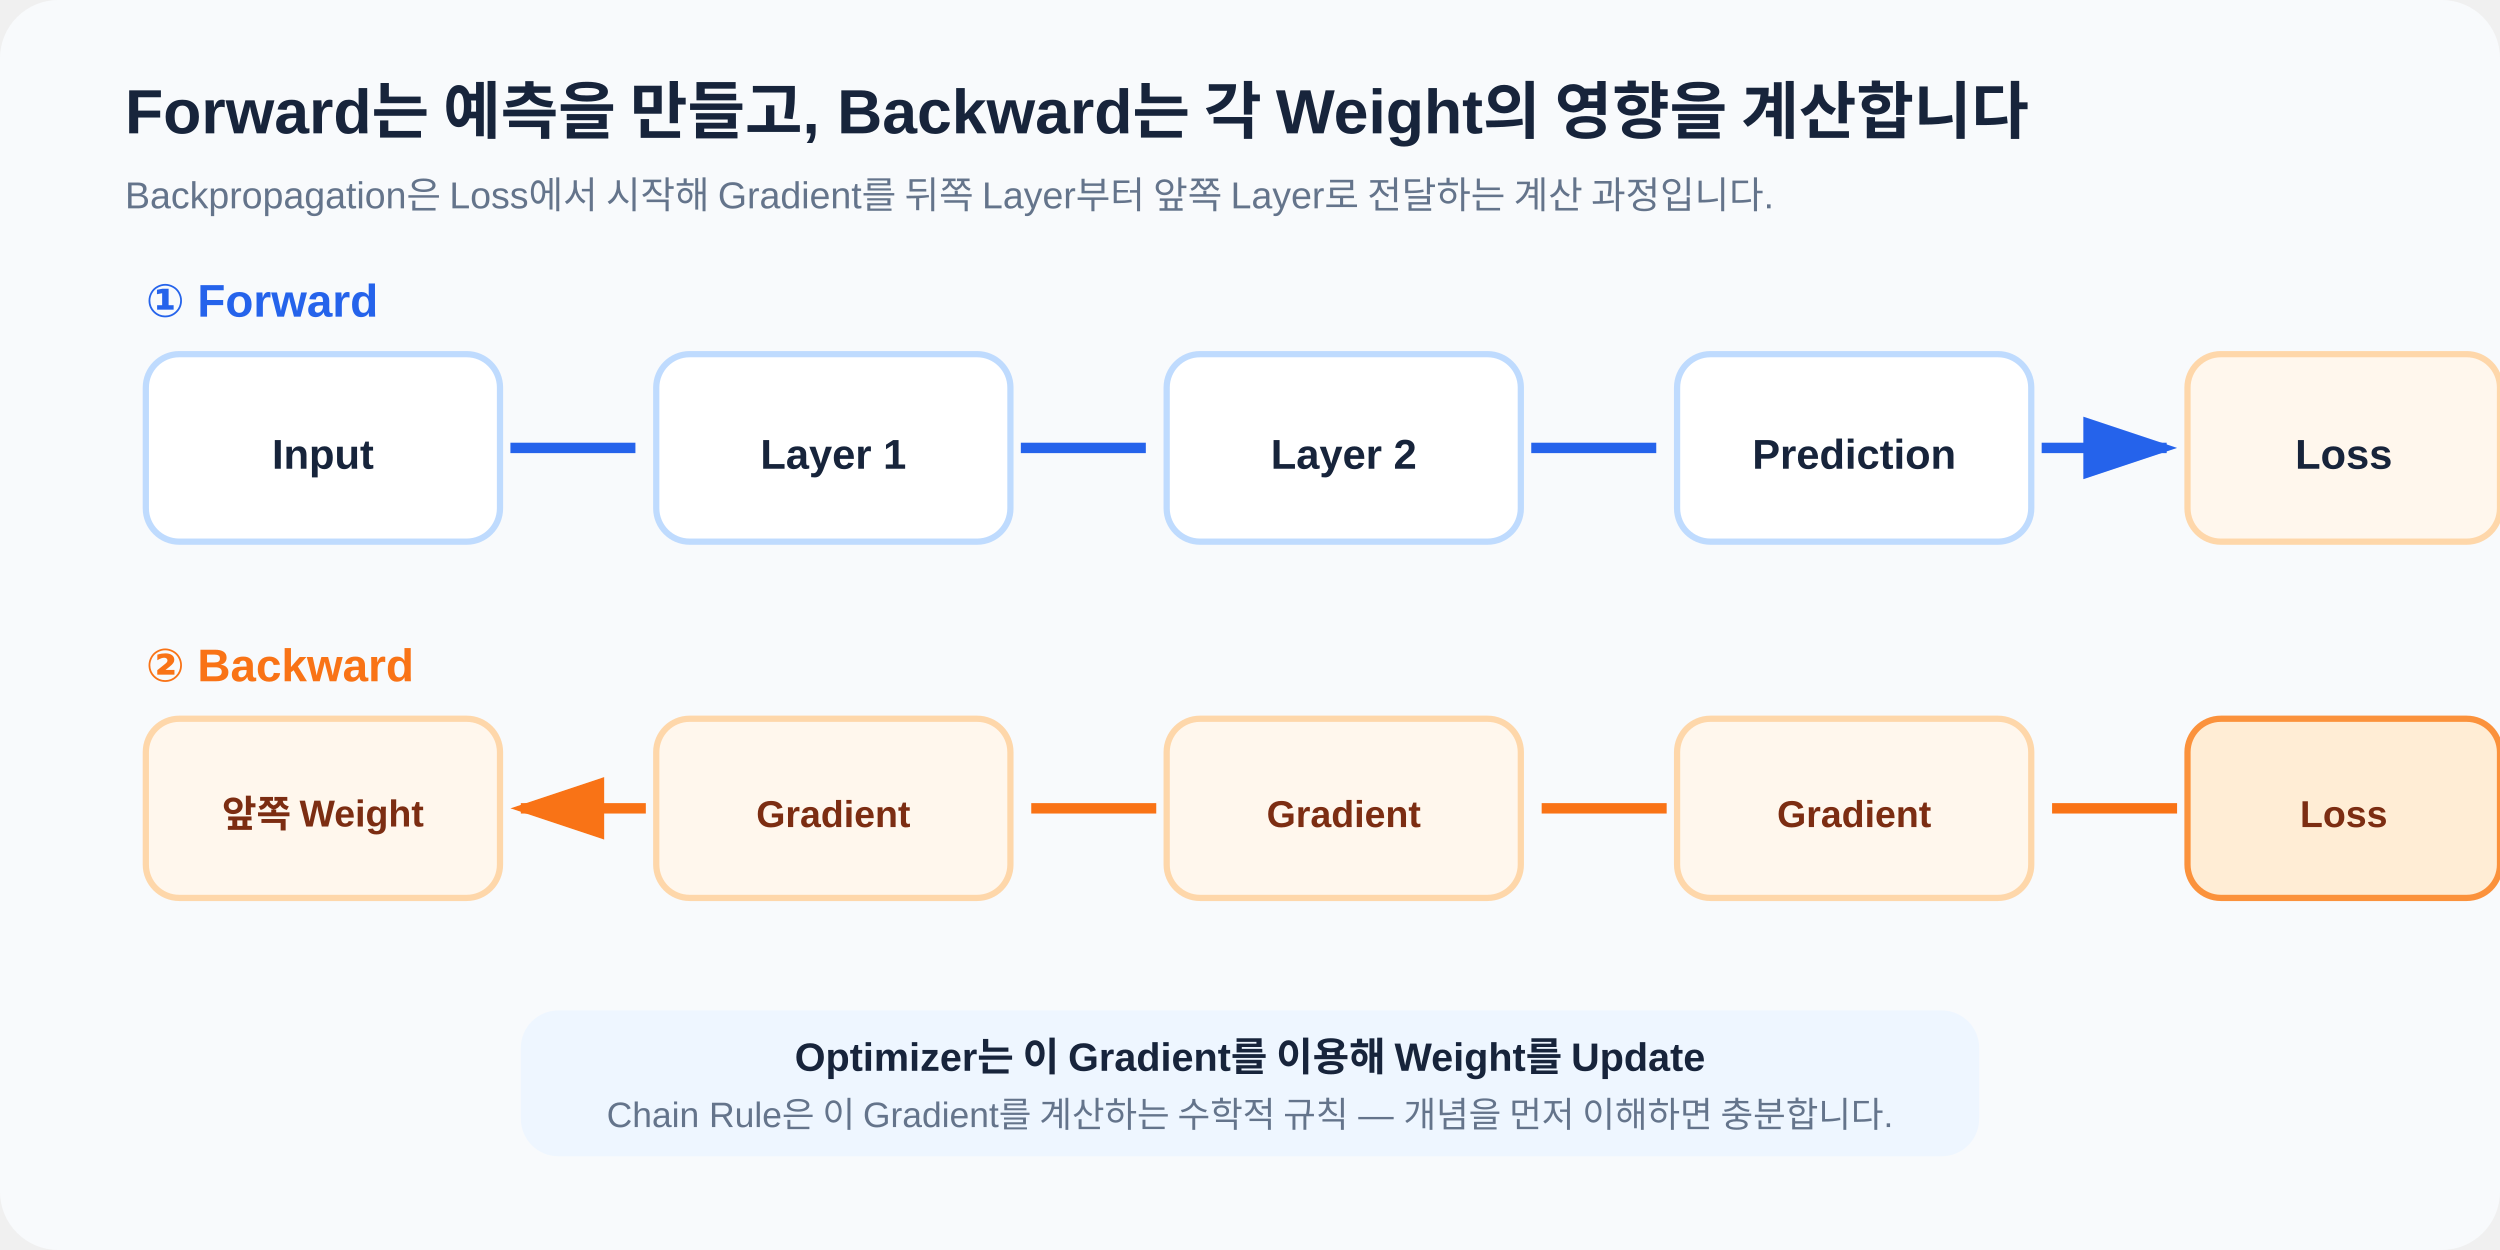
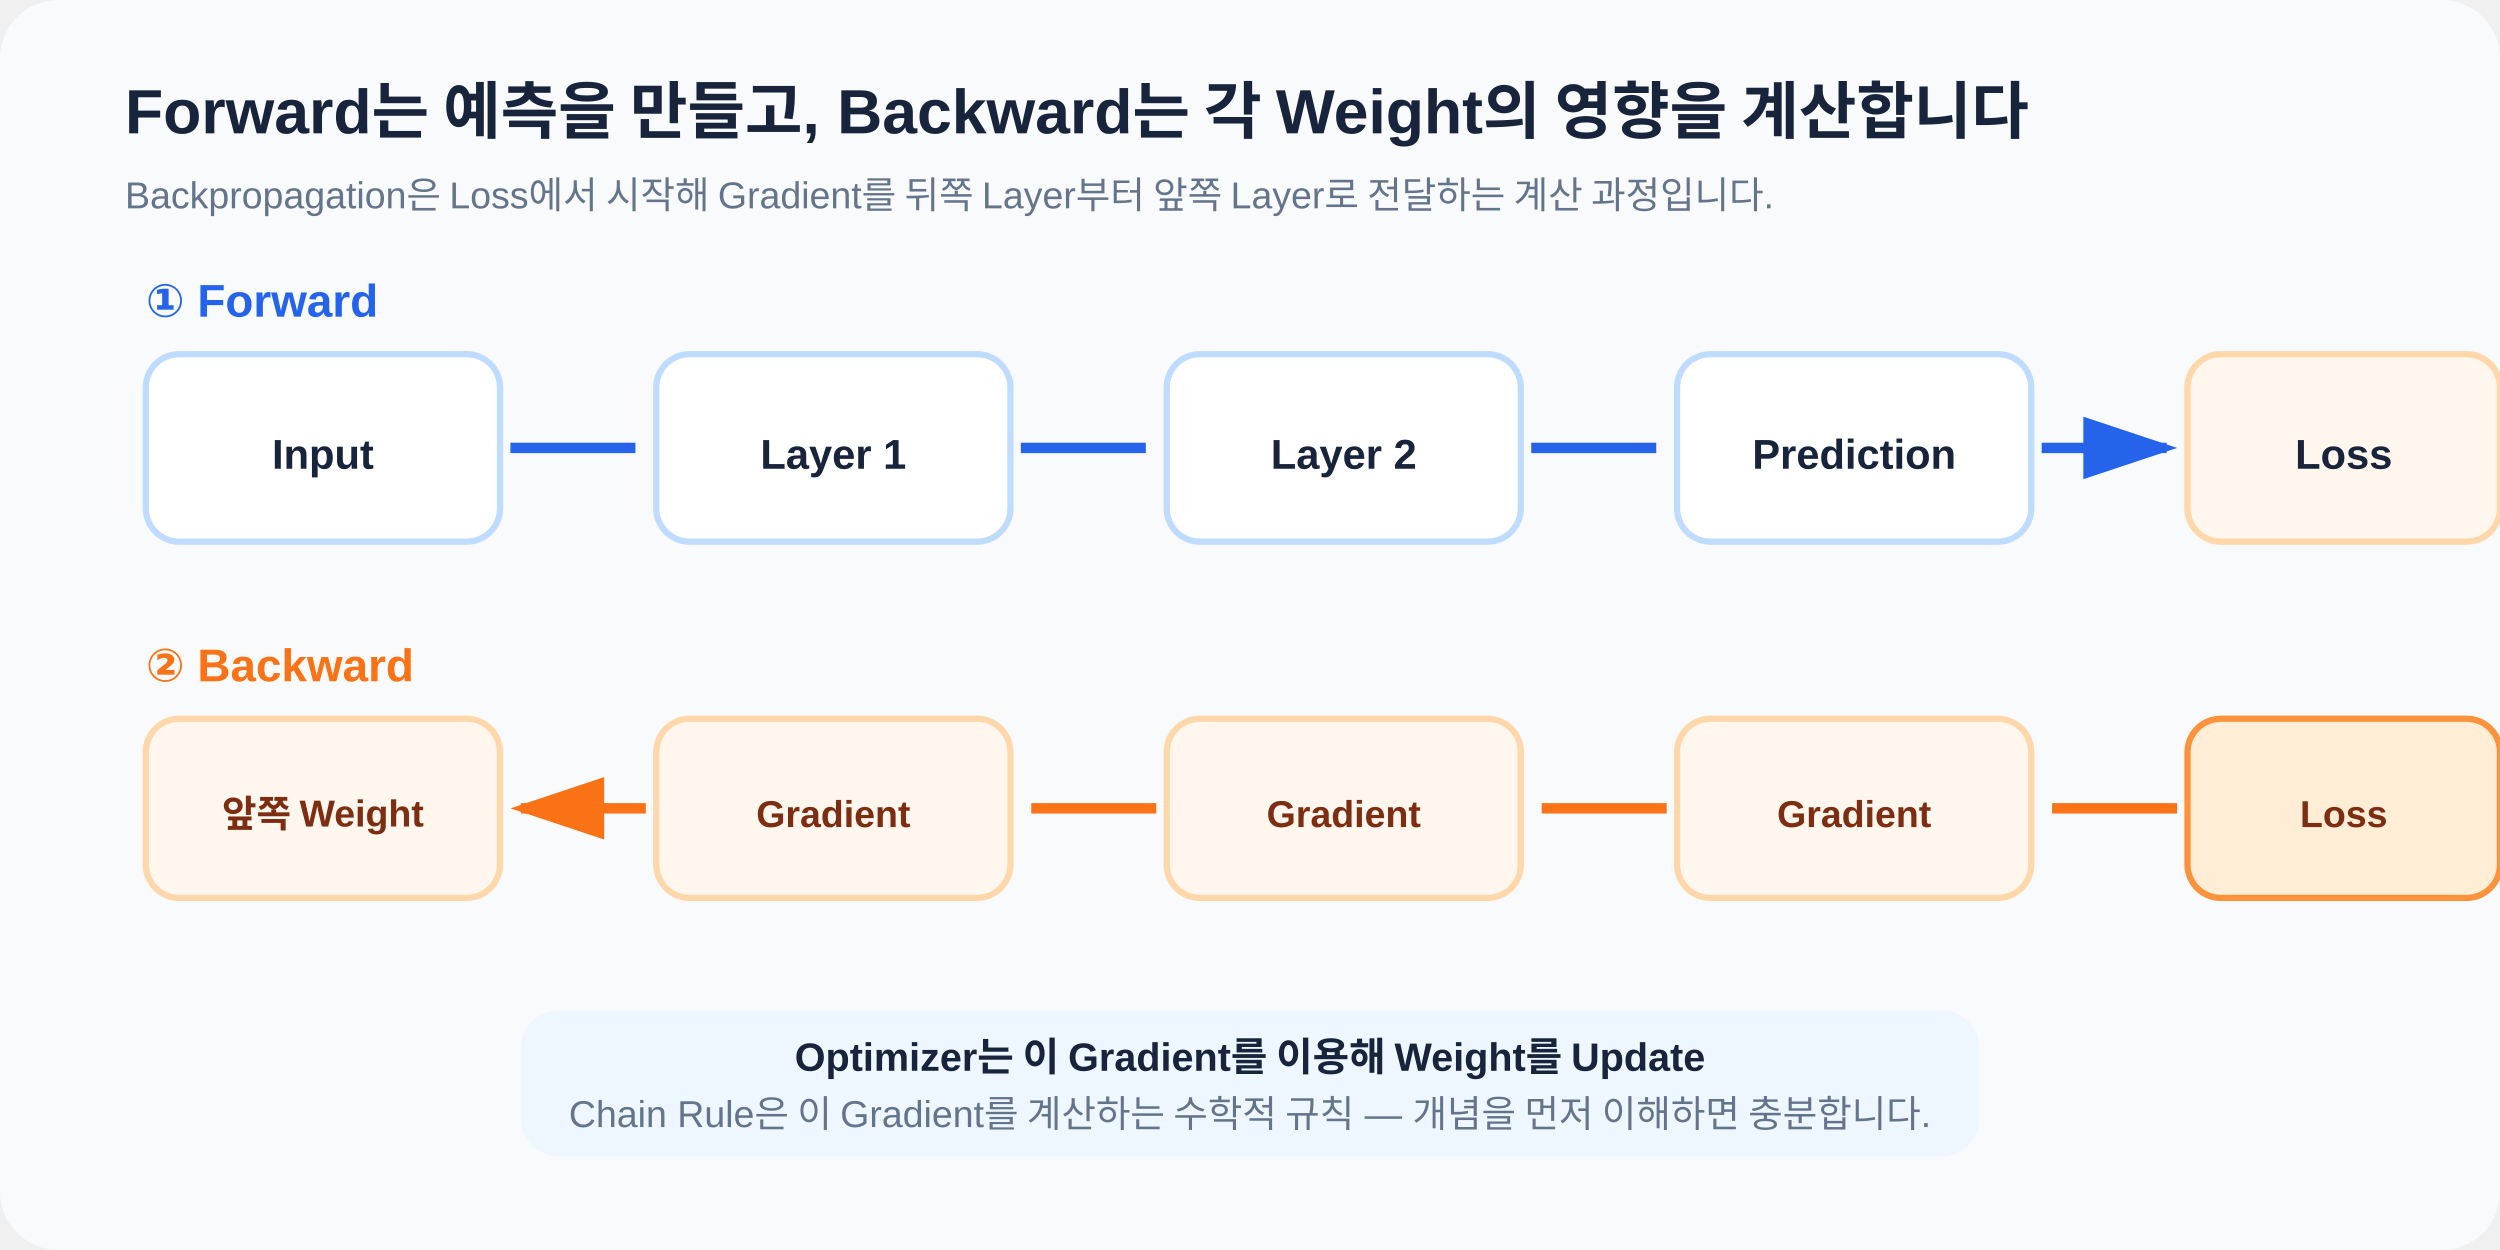
<svg xmlns="http://www.w3.org/2000/svg" viewBox="0 0 1200 600" role="img" aria-label="Forward와 Backward 흐름으로 설명한 Backpropagation">
  <defs>
    <marker id="blueArrow" markerWidth="10" markerHeight="10" refX="8" refY="3" orient="auto">
      <path d="M0 0L0 6L9 3z" fill="#2563eb" />
    </marker>
    <marker id="orangeArrow" markerWidth="10" markerHeight="10" refX="8" refY="3" orient="auto">
      <path d="M0 0L0 6L9 3z" fill="#f97316" />
    </marker>
  </defs>
  <rect width="1200" height="600" rx="28" fill="#f8fafc" />
  <text x="60" y="64" font-family="Arial, Noto Sans KR, sans-serif" font-size="30" font-weight="700" fill="#17243b">Forward는 예측을 만들고, Backward는 각 Weight의 영향을 계산합니다</text>
  <text x="60" y="100" font-family="Arial, Noto Sans KR, sans-serif" font-size="18" fill="#64748b">Backpropagation은 Loss에서 시작해 Gradient를 뒤쪽 Layer부터 앞쪽 Layer로 전달하는 계산 과정입니다.</text>
  <g transform="translate(70 170)">
    <text x="0" y="-18" font-family="Arial, Noto Sans KR, sans-serif" font-size="22" font-weight="700" fill="#2563eb">① Forward</text>
    <g font-family="Arial, Noto Sans KR, sans-serif" font-size="20" font-weight="700" fill="#17243b" text-anchor="middle">
      <rect x="0" y="0" width="170" height="90" rx="16" fill="#fff" stroke="#bfdbfe" stroke-width="3" />
      <text x="85" y="55">Input</text>
      <rect x="245" y="0" width="170" height="90" rx="16" fill="#fff" stroke="#bfdbfe" stroke-width="3" />
      <text x="330" y="55">Layer 1</text>
      <rect x="490" y="0" width="170" height="90" rx="16" fill="#fff" stroke="#bfdbfe" stroke-width="3" />
      <text x="575" y="55">Layer 2</text>
      <rect x="735" y="0" width="170" height="90" rx="16" fill="#fff" stroke="#bfdbfe" stroke-width="3" />
      <text x="820" y="55">Prediction</text>
      <rect x="980" y="0" width="150" height="90" rx="16" fill="#fff7ed" stroke="#fed7aa" stroke-width="3" />
      <text x="1055" y="55">Loss</text>
    </g>
    <path d="M175 45H235M420 45H480M665 45H725M910 45H970" stroke="#2563eb" stroke-width="5" marker-end="url(#blueArrow)" />
  </g>
  <g transform="translate(70 345)">
    <text x="0" y="-18" font-family="Arial, Noto Sans KR, sans-serif" font-size="22" font-weight="700" fill="#f97316">② Backward</text>
    <g font-family="Arial, Noto Sans KR, sans-serif" font-size="18" font-weight="700" fill="#7c2d12" text-anchor="middle">
      <rect x="0" y="0" width="170" height="86" rx="16" fill="#fff7ed" stroke="#fed7aa" stroke-width="3" />
      <text x="85" y="52">앞쪽 Weight</text>
      <rect x="245" y="0" width="170" height="86" rx="16" fill="#fff7ed" stroke="#fed7aa" stroke-width="3" />
      <text x="330" y="52">Gradient</text>
      <rect x="490" y="0" width="170" height="86" rx="16" fill="#fff7ed" stroke="#fed7aa" stroke-width="3" />
      <text x="575" y="52">Gradient</text>
      <rect x="735" y="0" width="170" height="86" rx="16" fill="#fff7ed" stroke="#fed7aa" stroke-width="3" />
      <text x="820" y="52">Gradient</text>
      <rect x="980" y="0" width="150" height="86" rx="16" fill="#ffedd5" stroke="#fb923c" stroke-width="3" />
      <text x="1055" y="52">Loss</text>
    </g>
    <path d="M975 43H915M730 43H670M485 43H425M240 43H180" stroke="#f97316" stroke-width="5" marker-end="url(#orangeArrow)" />
  </g>
  <rect x="250" y="485" width="700" height="70" rx="18" fill="#eef6ff" />
  <text x="600" y="514" text-anchor="middle" font-family="Arial, Noto Sans KR, sans-serif" font-size="19" font-weight="700" fill="#17243b">Optimizer는 이 Gradient를 이용해 Weight를 Update</text>
-   <text x="600" y="541" text-anchor="middle" font-family="Arial, Noto Sans KR, sans-serif" font-size="17" fill="#64748b">Chain Rule은 이 Gradient를 계산하는 수학적 규칙 — 개념을 먼저 이해하면 충분합니다.</text>
+   <text x="600" y="541" text-anchor="middle" font-family="Arial, Noto Sans KR, sans-serif" font-size="18" fill="#64748b">Chain Rule은 이 Gradient를 계산하는 수학적 규칙 — 개념을 먼저 이해하면 충분합니다.</text>
</svg>
